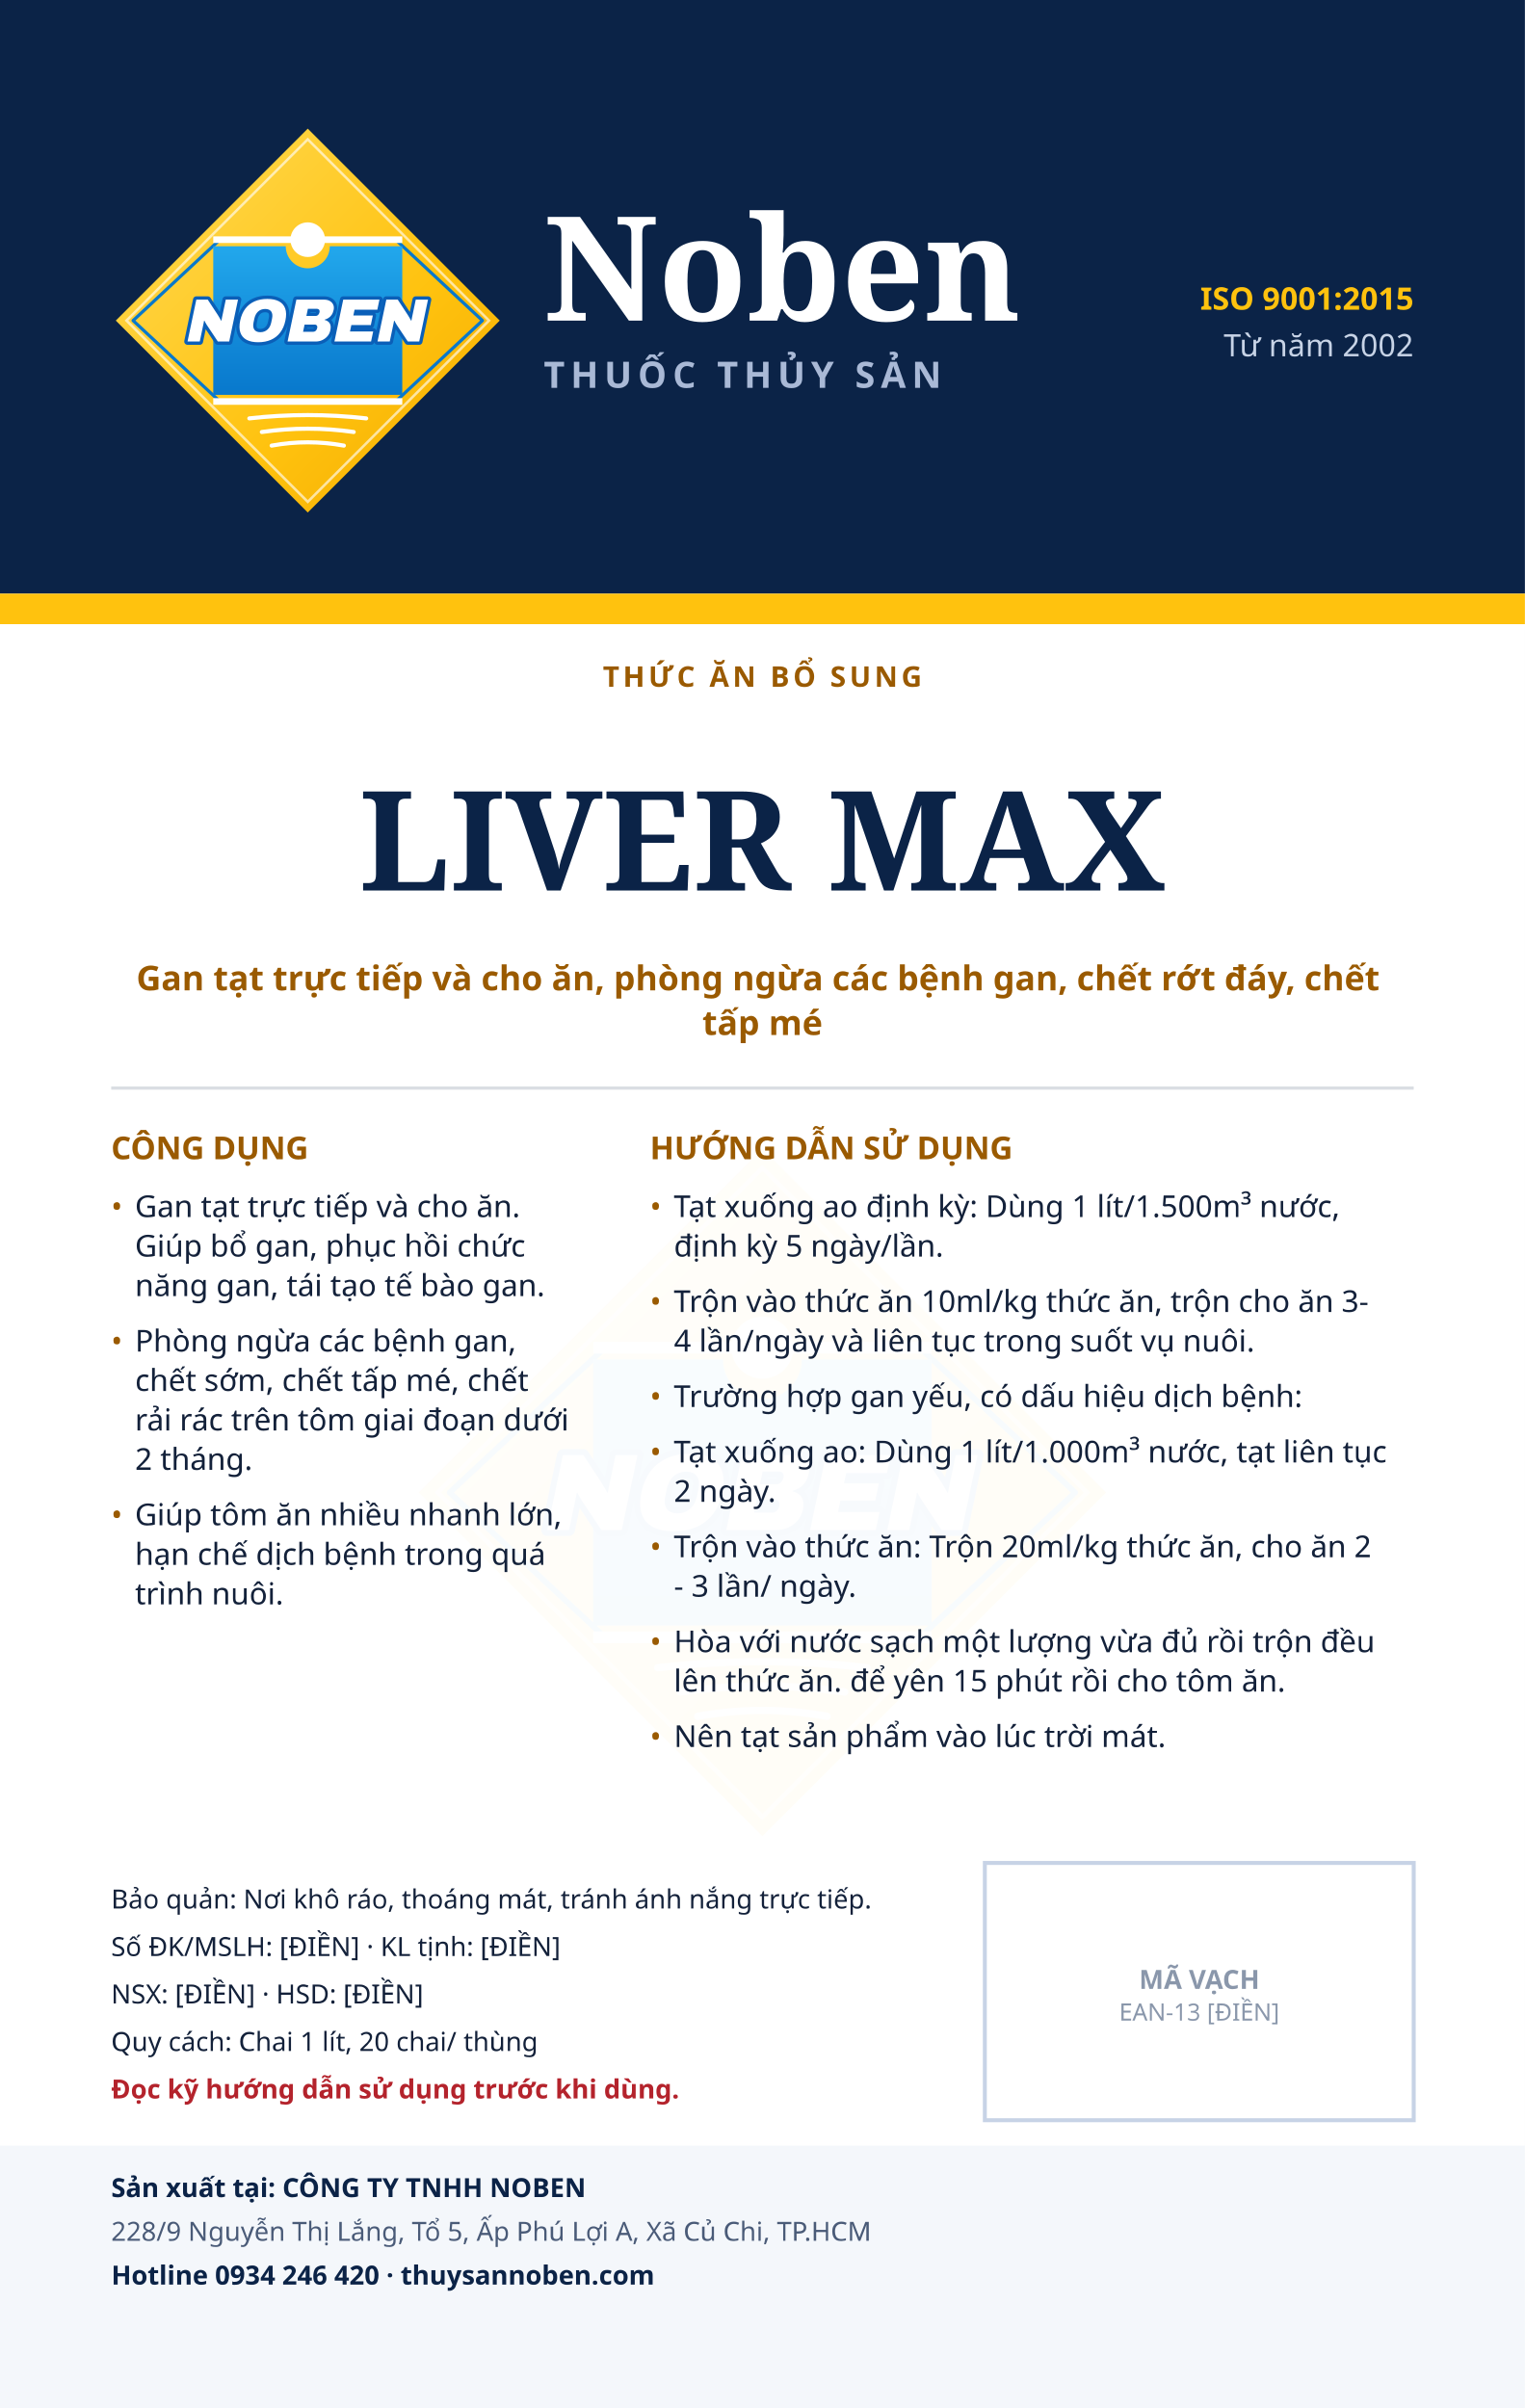
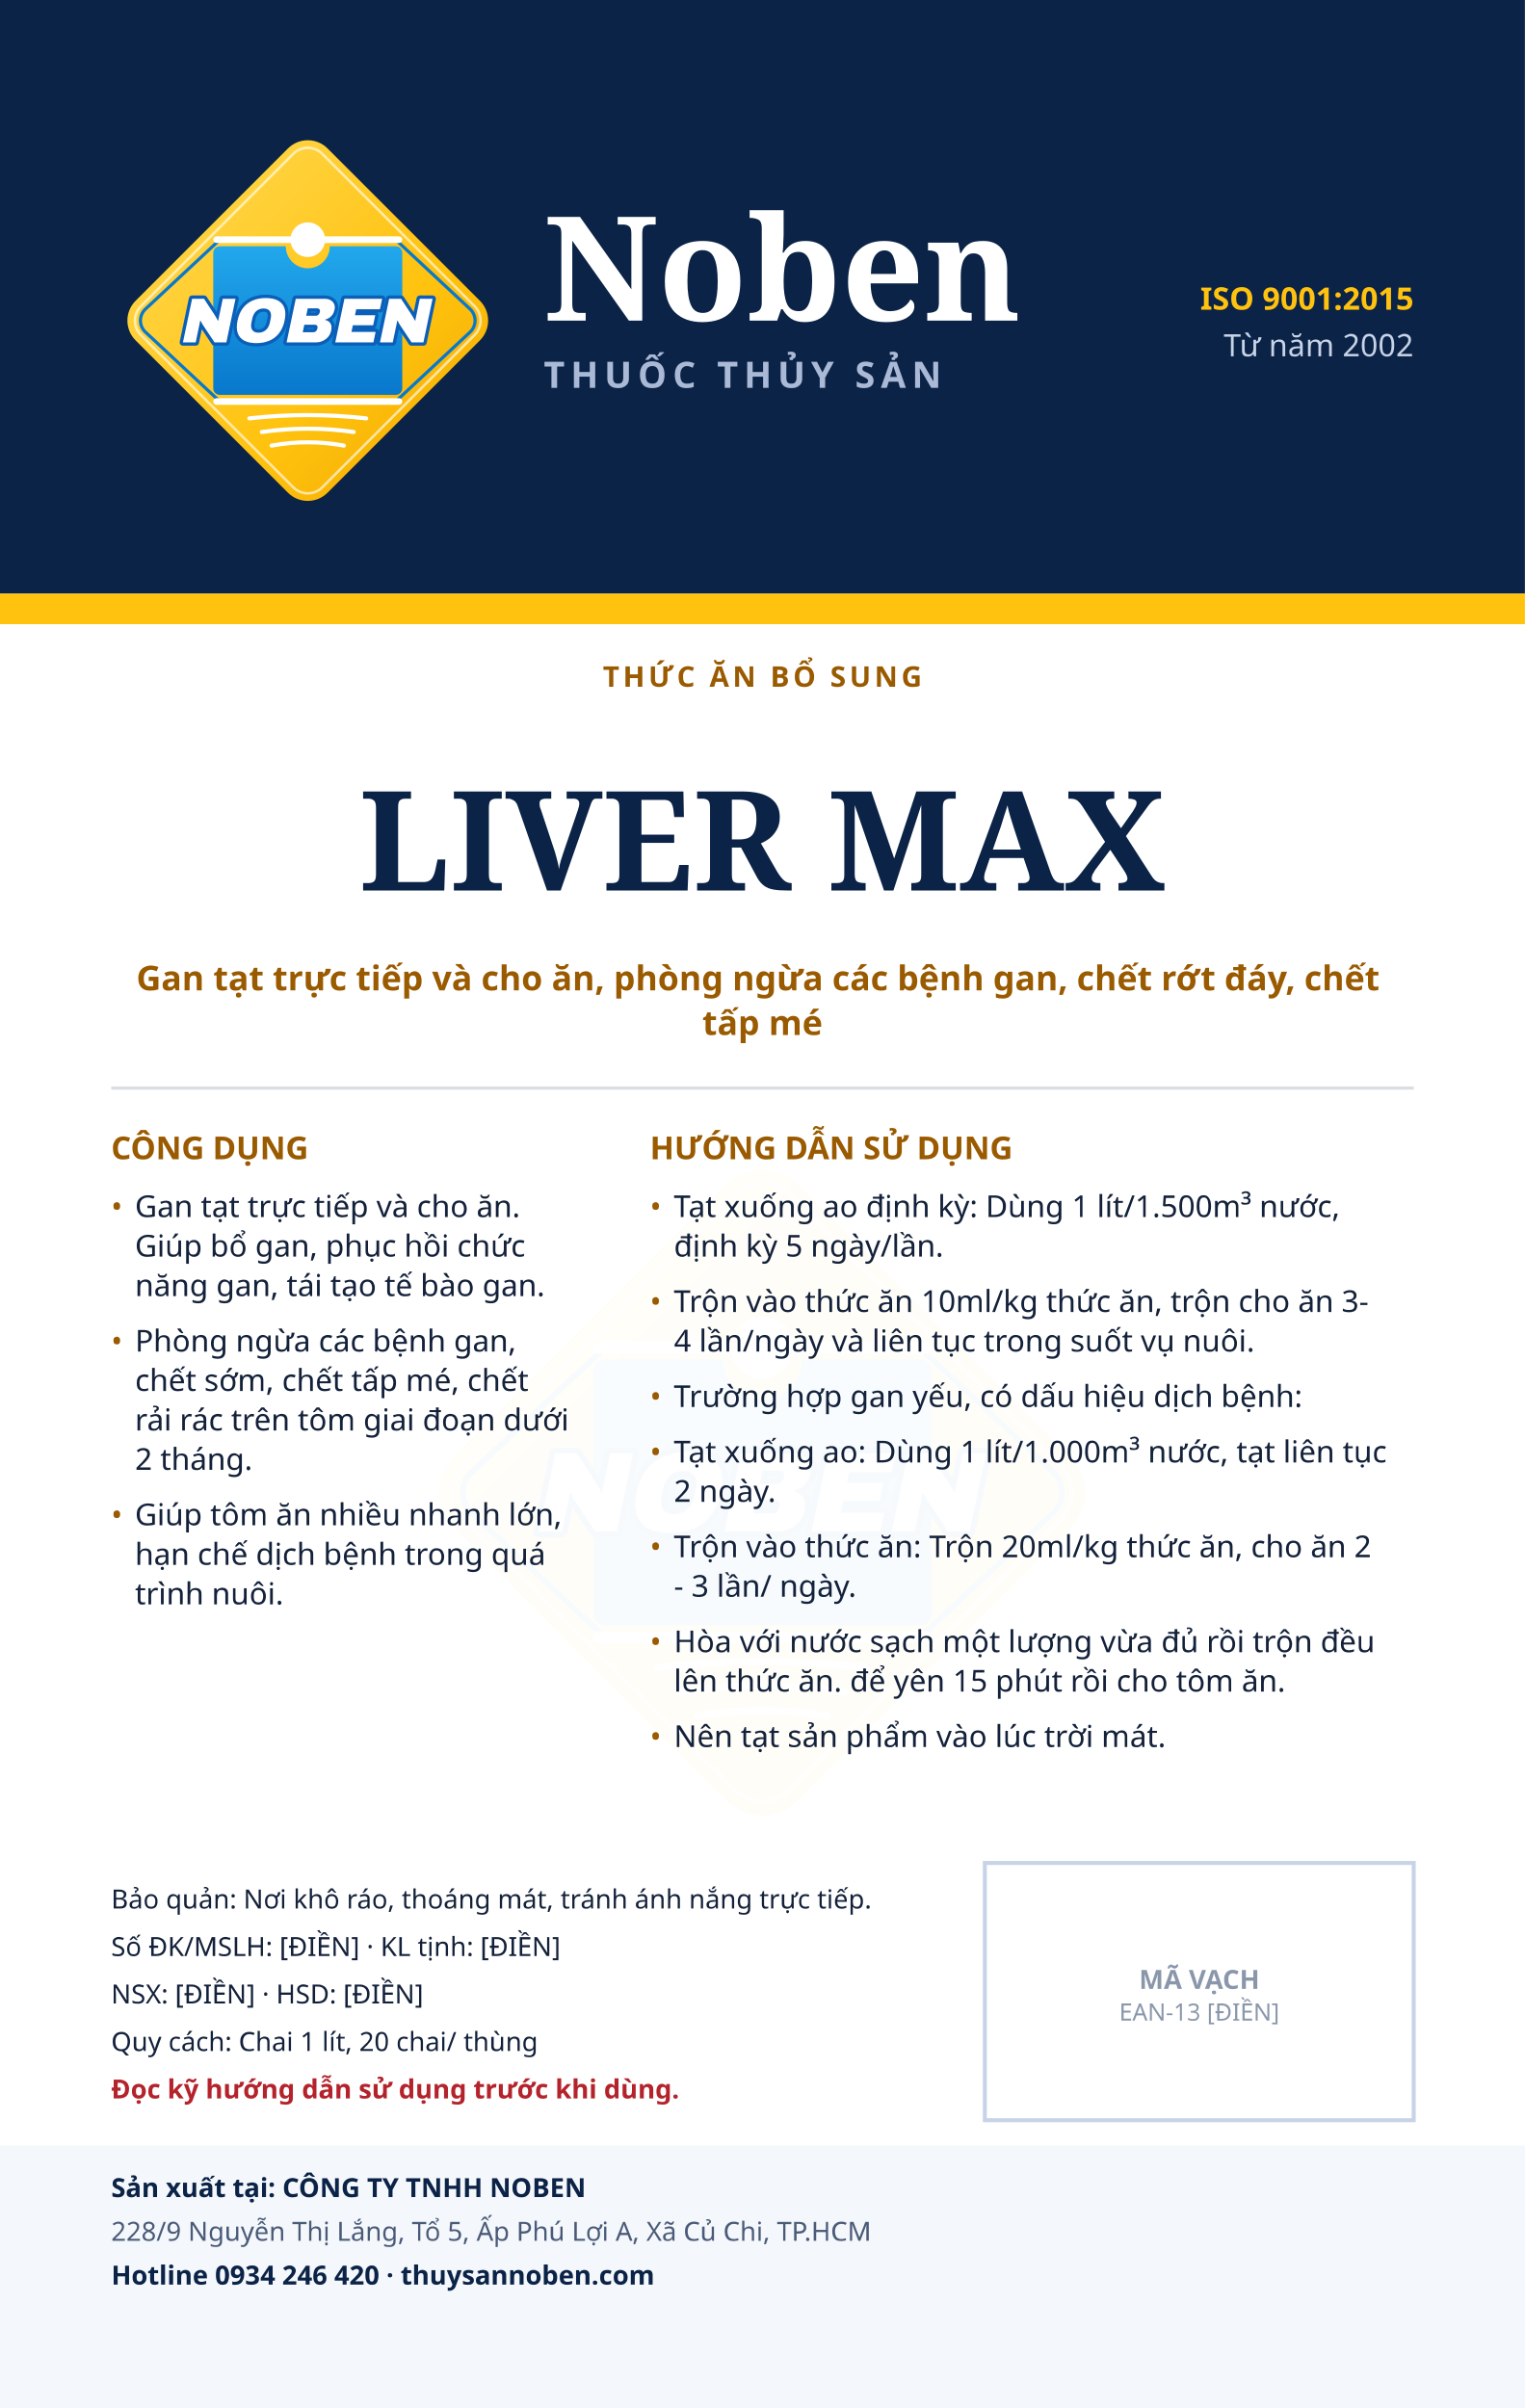
<svg xmlns="http://www.w3.org/2000/svg" xmlns:xlink="http://www.w3.org/1999/xlink" width="96mm" height="151.62mm" viewBox="-3 -3 96 151.62" data-trim="90 145.62" data-tran-le="3" data-an-toan="4">
  <defs>
    <clipPath id="nb-trang-giua">
      <rect x="0" y="36.29" width="90" height="95.81" />
    </clipPath>
  </defs>
  <g id="nen">
    <rect x="-3" y="-3" width="96" height="151.62" fill="#ffffff" />
    <rect x="-3" y="132.1" width="96" height="16.52" fill="#f4f7fb" />
    <g opacity="0.035" clip-path="url(#nb-trang-giua)">
      <use href="#nb-mark-art" xlink:href="#nb-mark-art" transform="translate(22.84 68.82) scale(0.08655)" />
    </g>
  </g>
  <g id="dai-thuong-hieu" data-khung="31.23 0 54.77 34.38">
    <rect x="-3" y="-3" width="96" height="37.38" fill="#0b2347" />
    <rect x="-3" y="34.38" width="96" height="1.92" fill="#ffc20e" />
    <text font-family="'Playfair Display ExtraBold', 'Playfair Display', serif" font-weight="800" font-size="9.14" fill="#ffffff" x="31.23" y="17.19">Noben</text>
    <text font-family="'Be Vietnam Pro SemiBold', 'Be Vietnam Pro', sans-serif" font-weight="600" font-size="2.29" fill="#a9b9d6" letter-spacing="0.37" x="31.23" y="21.42">THUỐC THỦY SẢN</text>
    <text font-family="'Be Vietnam Pro SemiBold', 'Be Vietnam Pro', sans-serif" font-weight="600" font-size="1.96" fill="#ffc20e" text-anchor="end" x="86" y="16.5">ISO 9001:2015</text>
    <text font-family="'Be Vietnam Pro', sans-serif" font-weight="400" font-size="1.96" fill="#c7d3e6" text-anchor="end" x="86" y="19.44">Từ năm 2002</text>
  </g>
  <g id="logo">
    <g transform="translate(4 4.81) scale(0.04834)">
      <g id="nb-mark-art">
        <defs>
          <linearGradient id="nb-g" x1="0" y1="0" x2="1" y2="1">
            <stop offset="0" stop-color="#ffdb57" />
            <stop offset=".618" stop-color="#ffc20e" />
            <stop offset="1" stop-color="#f2a900" />
          </linearGradient>
          <linearGradient id="nb-b" x1="0" y1="0" x2="0" y2="1">
            <stop offset="0" stop-color="#22a8ec" />
            <stop offset=".618" stop-color="#1289d8" />
            <stop offset="1" stop-color="#0878cc" />
          </linearGradient>
        </defs>
-         <path d="M256 6 L506 256 L256 506 L6 256 Z" fill="url(#nb-g)" />
-         <path d="M256 19.93 L492.07 256 L256 492.07 L19.93 256 Z" fill="none" stroke="#fff" stroke-opacity=".618" stroke-width="3.29" />
-         <path d="M370.48 150.62 L483.46 256 L370.48 361.38 M141.52 150.62 L28.54 256 L141.52 361.38" fill="none" stroke="#0878cc" stroke-width="4.18" stroke-linejoin="round" stroke-linecap="round" />
-         <path d="M132.91 150.62 H379.09 M132.91 361.38 H379.09" stroke="#fff" stroke-width="8.61" />
-         <path d="M132.91 159.23 H227.33 A28.67 28.67 0 0 0 284.67 159.23 H379.09 V352.77 H132.91 Z" fill="url(#nb-b)" />
+         <path d="M281.79 31.79 L480.21 230.21 A36.47 36.47 0 0 1 480.21 281.79 L281.79 480.21 A36.47 36.47 0 0 1 230.21 480.21 L31.79 281.79 A36.47 36.47 0 0 1 31.79 230.21 L230.21 31.79 A36.47 36.47 0 0 1 281.79 31.79 Z" fill="url(#nb-g)" />
+         <path d="M274.83 38.76 L473.24 237.17 A26.62 26.62 0 0 1 473.24 274.83 L274.83 473.24 A26.62 26.62 0 0 1 237.17 473.24 L38.76 274.83 A26.62 26.62 0 0 1 38.76 237.17 L237.17 38.76 A26.62 26.62 0 0 1 274.83 38.76 Z" fill="none" stroke="#fff" stroke-opacity=".618" stroke-width="3.29" />
+         <path d="M370.48 150.62 L467.36 240.98 A20.53 20.53 0 0 1 467.36 271.02 L370.48 361.38 M141.52 150.62 L44.64 240.98 A20.53 20.53 0 0 0 44.64 271.02 L141.52 361.38" fill="none" stroke="#0878cc" stroke-width="4.18" stroke-linejoin="round" stroke-linecap="round" />
+         <rect x="132.91" y="146.31" width="246.19" height="8.61" rx="4.31" fill="#fff" />
+         <rect x="132.91" y="357.08" width="246.19" height="8.61" rx="4.31" fill="#fff" />
+         <path d="M141.52 159.23 H227.33 A28.67 28.67 0 0 0 284.67 159.23 H370.48 A8.61 8.61 0 0 1 379.09 167.84 V344.16 A8.61 8.61 0 0 1 370.48 352.77 H141.52 A8.61 8.61 0 0 1 132.91 344.16 V167.84 A8.61 8.61 0 0 1 141.52 159.23 Z" fill="url(#nb-b)" />
        <circle cx="256" cy="150.62" r="22.54" fill="#fff" />
-         <g transform="translate(93.56 283.26) scale(0.8613)">
-           <path d="M6.808 0.0 20.1 -63.296H37.396L52.312 -40.572Q52.947 -39.652 53.96 -37.904Q54.973 -36.156 56.022 -34.362Q57.071 -32.568 57.575 -31.464L58.074 -31.648Q58.523 -34.224 59.054 -36.754Q59.586 -39.284 59.856 -40.572L64.628 -63.296H83.12L69.828 0.0H52.624L35.765 -25.3Q34.587 -27.14 33.802 -28.658Q33.017 -30.176 32.295 -31.556L31.796 -31.372Q31.521 -29.624 31.154 -27.876Q30.787 -26.128 30.613 -25.3L25.3 0.0Z M113.676 1.104Q102.912 1.104 96.049 -2.576Q89.186 -6.256 86.674 -13.57Q84.162 -20.884 86.422 -31.648Q88.702 -42.504 94.276 -49.772Q99.85 -57.04 108.259 -60.72Q116.668 -64.4 127.432 -64.4Q138.288 -64.4 145.151 -60.72Q152.014 -57.04 154.536 -49.772Q157.058 -42.504 154.778 -31.648Q152.518 -20.884 146.934 -13.57Q141.35 -6.256 132.941 -2.576Q124.532 1.104 113.676 1.104ZM116.864 -14.076Q120.176 -14.076 122.928 -15.134Q125.68 -16.192 127.788 -18.124Q129.896 -20.056 131.294 -22.77Q132.692 -25.484 133.368 -28.704L134.604 -34.592Q135.281 -37.812 135.022 -40.526Q134.764 -43.24 133.468 -45.172Q132.172 -47.104 129.864 -48.162Q127.556 -49.22 124.244 -49.22Q120.932 -49.22 118.18 -48.162Q115.428 -47.104 113.366 -45.172Q111.304 -43.24 109.906 -40.526Q108.509 -37.812 107.832 -34.592L106.596 -28.704Q105.92 -25.484 106.178 -22.77Q106.436 -20.056 107.686 -18.124Q108.936 -16.192 111.244 -15.134Q113.552 -14.076 116.864 -14.076Z M158.08 0.0 171.372 -63.296H213.508Q218.292 -63.296 221.833 -61.318Q225.373 -59.34 227.031 -55.844Q228.689 -52.348 227.723 -47.748Q226.757 -43.148 224.667 -40.204Q222.577 -37.26 219.827 -35.558Q217.078 -33.856 214.052 -33.028L213.975 -32.66Q217.132 -31.924 219.469 -30.13Q221.807 -28.336 222.786 -25.116Q223.766 -21.896 222.704 -16.836Q221.641 -11.776 218.365 -8.004Q215.089 -4.232 210.504 -2.116Q205.92 0.0 200.768 0.0ZM181.503 -14.72H196.959Q199.075 -14.72 200.672 -16.192Q202.269 -17.664 202.888 -20.608Q203.177 -21.988 202.821 -23.138Q202.464 -24.288 201.542 -24.932Q200.619 -25.576 199.239 -25.576H183.783ZM186.526 -38.64H200.51Q201.982 -38.64 203.139 -39.33Q204.296 -40.02 205.165 -41.308Q206.033 -42.596 206.439 -44.528Q206.864 -46.552 205.783 -47.978Q204.703 -49.404 202.771 -49.404H188.787Z M228.932 0.0 242.224 -63.296H296.964L293.776 -48.116H259.368L257.533 -39.376H286.973L283.92 -24.84H254.48L252.452 -15.18H287.504L284.316 0.0Z M294.08 0.0 307.372 -63.296H324.668L339.584 -40.572Q340.219 -39.652 341.232 -37.904Q342.245 -36.156 343.294 -34.362Q344.343 -32.568 344.847 -31.464L345.346 -31.648Q345.795 -34.224 346.326 -36.754Q346.858 -39.284 347.128 -40.572L351.9 -63.296H370.392L357.1 0.0H339.896L323.037 -25.3Q321.859 -27.14 321.074 -28.658Q320.289 -30.176 319.567 -31.556L319.068 -31.372Q318.793 -29.624 318.426 -27.876Q318.059 -26.128 317.885 -25.3L312.572 0.0Z" fill="none" stroke="#0a5fb8" stroke-width="10" stroke-linejoin="round" />
-           <path d="M6.808 0.0 20.1 -63.296H37.396L52.312 -40.572Q52.947 -39.652 53.96 -37.904Q54.973 -36.156 56.022 -34.362Q57.071 -32.568 57.575 -31.464L58.074 -31.648Q58.523 -34.224 59.054 -36.754Q59.586 -39.284 59.856 -40.572L64.628 -63.296H83.12L69.828 0.0H52.624L35.765 -25.3Q34.587 -27.14 33.802 -28.658Q33.017 -30.176 32.295 -31.556L31.796 -31.372Q31.521 -29.624 31.154 -27.876Q30.787 -26.128 30.613 -25.3L25.3 0.0Z M113.676 1.104Q102.912 1.104 96.049 -2.576Q89.186 -6.256 86.674 -13.57Q84.162 -20.884 86.422 -31.648Q88.702 -42.504 94.276 -49.772Q99.85 -57.04 108.259 -60.72Q116.668 -64.4 127.432 -64.4Q138.288 -64.4 145.151 -60.72Q152.014 -57.04 154.536 -49.772Q157.058 -42.504 154.778 -31.648Q152.518 -20.884 146.934 -13.57Q141.35 -6.256 132.941 -2.576Q124.532 1.104 113.676 1.104ZM116.864 -14.076Q120.176 -14.076 122.928 -15.134Q125.68 -16.192 127.788 -18.124Q129.896 -20.056 131.294 -22.77Q132.692 -25.484 133.368 -28.704L134.604 -34.592Q135.281 -37.812 135.022 -40.526Q134.764 -43.24 133.468 -45.172Q132.172 -47.104 129.864 -48.162Q127.556 -49.22 124.244 -49.22Q120.932 -49.22 118.18 -48.162Q115.428 -47.104 113.366 -45.172Q111.304 -43.24 109.906 -40.526Q108.509 -37.812 107.832 -34.592L106.596 -28.704Q105.92 -25.484 106.178 -22.77Q106.436 -20.056 107.686 -18.124Q108.936 -16.192 111.244 -15.134Q113.552 -14.076 116.864 -14.076Z M158.08 0.0 171.372 -63.296H213.508Q218.292 -63.296 221.833 -61.318Q225.373 -59.34 227.031 -55.844Q228.689 -52.348 227.723 -47.748Q226.757 -43.148 224.667 -40.204Q222.577 -37.26 219.827 -35.558Q217.078 -33.856 214.052 -33.028L213.975 -32.66Q217.132 -31.924 219.469 -30.13Q221.807 -28.336 222.786 -25.116Q223.766 -21.896 222.704 -16.836Q221.641 -11.776 218.365 -8.004Q215.089 -4.232 210.504 -2.116Q205.92 0.0 200.768 0.0ZM181.503 -14.72H196.959Q199.075 -14.72 200.672 -16.192Q202.269 -17.664 202.888 -20.608Q203.177 -21.988 202.821 -23.138Q202.464 -24.288 201.542 -24.932Q200.619 -25.576 199.239 -25.576H183.783ZM186.526 -38.64H200.51Q201.982 -38.64 203.139 -39.33Q204.296 -40.02 205.165 -41.308Q206.033 -42.596 206.439 -44.528Q206.864 -46.552 205.783 -47.978Q204.703 -49.404 202.771 -49.404H188.787Z M228.932 0.0 242.224 -63.296H296.964L293.776 -48.116H259.368L257.533 -39.376H286.973L283.92 -24.84H254.48L252.452 -15.18H287.504L284.316 0.0Z M294.08 0.0 307.372 -63.296H324.668L339.584 -40.572Q340.219 -39.652 341.232 -37.904Q342.245 -36.156 343.294 -34.362Q344.343 -32.568 344.847 -31.464L345.346 -31.648Q345.795 -34.224 346.326 -36.754Q346.858 -39.284 347.128 -40.572L351.9 -63.296H370.392L357.1 0.0H339.896L323.037 -25.3Q321.859 -27.14 321.074 -28.658Q320.289 -30.176 319.567 -31.556L319.068 -31.372Q318.793 -29.624 318.426 -27.876Q318.059 -26.128 317.885 -25.3L312.572 0.0Z" fill="#fff" />
+         <g transform="translate(93.46 284.39) scale(0.89704)">
+           <g fill="none" stroke="#0a5fb8" stroke-width="9.6" stroke-linejoin="round">
+             <path transform="translate(-6.81 0)" d="M6.808 0.0 20.1 -63.296H37.396L52.312 -40.572Q52.947 -39.652 53.96 -37.904Q54.973 -36.156 56.022 -34.362Q57.071 -32.568 57.575 -31.464L58.074 -31.648Q58.523 -34.224 59.054 -36.754Q59.586 -39.284 59.856 -40.572L64.628 -63.296H83.12L69.828 0.0H52.624L35.765 -25.3Q34.587 -27.14 33.802 -28.658Q33.017 -30.176 32.295 -31.556L31.796 -31.372Q31.521 -29.624 31.154 -27.876Q30.787 -26.128 30.613 -25.3L25.3 0.0Z " />
+             <path transform="translate(-7.2 0)" d="M113.676 1.104Q102.912 1.104 96.049 -2.576Q89.186 -6.256 86.674 -13.57Q84.162 -20.884 86.422 -31.648Q88.702 -42.504 94.276 -49.772Q99.85 -57.04 108.259 -60.72Q116.668 -64.4 127.432 -64.4Q138.288 -64.4 145.151 -60.72Q152.014 -57.04 154.536 -49.772Q157.058 -42.504 154.778 -31.648Q152.518 -20.884 146.934 -13.57Q141.35 -6.256 132.941 -2.576Q124.532 1.104 113.676 1.104ZM116.864 -14.076Q120.176 -14.076 122.928 -15.134Q125.68 -16.192 127.788 -18.124Q129.896 -20.056 131.294 -22.77Q132.692 -25.484 133.368 -28.704L134.604 -34.592Q135.281 -37.812 135.022 -40.526Q134.764 -43.24 133.468 -45.172Q132.172 -47.104 129.864 -48.162Q127.556 -49.22 124.244 -49.22Q120.932 -49.22 118.18 -48.162Q115.428 -47.104 113.366 -45.172Q111.304 -43.24 109.906 -40.526Q108.509 -37.812 107.832 -34.592L106.596 -28.704Q105.92 -25.484 106.178 -22.77Q106.436 -20.056 107.686 -18.124Q108.936 -16.192 111.244 -15.134Q113.552 -14.076 116.864 -14.076Z " />
+             <path transform="translate(-7.59 0)" d="M158.08 0.0 171.372 -63.296H213.508Q218.292 -63.296 221.833 -61.318Q225.373 -59.34 227.031 -55.844Q228.689 -52.348 227.723 -47.748Q226.757 -43.148 224.667 -40.204Q222.577 -37.26 219.827 -35.558Q217.078 -33.856 214.052 -33.028L213.975 -32.66Q217.132 -31.924 219.469 -30.13Q221.807 -28.336 222.786 -25.116Q223.766 -21.896 222.704 -16.836Q221.641 -11.776 218.365 -8.004Q215.089 -4.232 210.504 -2.116Q205.92 0.0 200.768 0.0ZM181.503 -14.72H196.959Q199.075 -14.72 200.672 -16.192Q202.269 -17.664 202.888 -20.608Q203.177 -21.988 202.821 -23.138Q202.464 -24.288 201.542 -24.932Q200.619 -25.576 199.239 -25.576H183.783ZM186.526 -38.64H200.51Q201.982 -38.64 203.139 -39.33Q204.296 -40.02 205.165 -41.308Q206.033 -42.596 206.439 -44.528Q206.864 -46.552 205.783 -47.978Q204.703 -49.404 202.771 -49.404H188.787Z " />
+             <path transform="translate(-7.8 0)" d="M228.932 0.0 242.224 -63.296H296.964L293.776 -48.116H259.368L257.533 -39.376H286.973L283.92 -24.84H254.48L252.452 -15.18H287.504L284.316 0.0Z " />
+             <path transform="translate(-8 0)" d="M294.08 0.0 307.372 -63.296H324.668L339.584 -40.572Q340.219 -39.652 341.232 -37.904Q342.245 -36.156 343.294 -34.362Q344.343 -32.568 344.847 -31.464L345.346 -31.648Q345.795 -34.224 346.326 -36.754Q346.858 -39.284 347.128 -40.572L351.9 -63.296H370.392L357.1 0.0H339.896L323.037 -25.3Q321.859 -27.14 321.074 -28.658Q320.289 -30.176 319.567 -31.556L319.068 -31.372Q318.793 -29.624 318.426 -27.876Q318.059 -26.128 317.885 -25.3L312.572 0.0Z" />
+           </g>
+           <g fill="#fff">
+             <path transform="translate(-6.81 0)" d="M6.808 0.0 20.1 -63.296H37.396L52.312 -40.572Q52.947 -39.652 53.96 -37.904Q54.973 -36.156 56.022 -34.362Q57.071 -32.568 57.575 -31.464L58.074 -31.648Q58.523 -34.224 59.054 -36.754Q59.586 -39.284 59.856 -40.572L64.628 -63.296H83.12L69.828 0.0H52.624L35.765 -25.3Q34.587 -27.14 33.802 -28.658Q33.017 -30.176 32.295 -31.556L31.796 -31.372Q31.521 -29.624 31.154 -27.876Q30.787 -26.128 30.613 -25.3L25.3 0.0Z " />
+             <path transform="translate(-7.2 0)" d="M113.676 1.104Q102.912 1.104 96.049 -2.576Q89.186 -6.256 86.674 -13.57Q84.162 -20.884 86.422 -31.648Q88.702 -42.504 94.276 -49.772Q99.85 -57.04 108.259 -60.72Q116.668 -64.4 127.432 -64.4Q138.288 -64.4 145.151 -60.72Q152.014 -57.04 154.536 -49.772Q157.058 -42.504 154.778 -31.648Q152.518 -20.884 146.934 -13.57Q141.35 -6.256 132.941 -2.576Q124.532 1.104 113.676 1.104ZM116.864 -14.076Q120.176 -14.076 122.928 -15.134Q125.68 -16.192 127.788 -18.124Q129.896 -20.056 131.294 -22.77Q132.692 -25.484 133.368 -28.704L134.604 -34.592Q135.281 -37.812 135.022 -40.526Q134.764 -43.24 133.468 -45.172Q132.172 -47.104 129.864 -48.162Q127.556 -49.22 124.244 -49.22Q120.932 -49.22 118.18 -48.162Q115.428 -47.104 113.366 -45.172Q111.304 -43.24 109.906 -40.526Q108.509 -37.812 107.832 -34.592L106.596 -28.704Q105.92 -25.484 106.178 -22.77Q106.436 -20.056 107.686 -18.124Q108.936 -16.192 111.244 -15.134Q113.552 -14.076 116.864 -14.076Z " />
+             <path transform="translate(-7.59 0)" d="M158.08 0.0 171.372 -63.296H213.508Q218.292 -63.296 221.833 -61.318Q225.373 -59.34 227.031 -55.844Q228.689 -52.348 227.723 -47.748Q226.757 -43.148 224.667 -40.204Q222.577 -37.26 219.827 -35.558Q217.078 -33.856 214.052 -33.028L213.975 -32.66Q217.132 -31.924 219.469 -30.13Q221.807 -28.336 222.786 -25.116Q223.766 -21.896 222.704 -16.836Q221.641 -11.776 218.365 -8.004Q215.089 -4.232 210.504 -2.116Q205.92 0.0 200.768 0.0ZM181.503 -14.72H196.959Q199.075 -14.72 200.672 -16.192Q202.269 -17.664 202.888 -20.608Q203.177 -21.988 202.821 -23.138Q202.464 -24.288 201.542 -24.932Q200.619 -25.576 199.239 -25.576H183.783ZM186.526 -38.64H200.51Q201.982 -38.64 203.139 -39.33Q204.296 -40.02 205.165 -41.308Q206.033 -42.596 206.439 -44.528Q206.864 -46.552 205.783 -47.978Q204.703 -49.404 202.771 -49.404H188.787Z " />
+             <path transform="translate(-7.8 0)" d="M228.932 0.0 242.224 -63.296H296.964L293.776 -48.116H259.368L257.533 -39.376H286.973L283.92 -24.84H254.48L252.452 -15.18H287.504L284.316 0.0Z " />
+             <path transform="translate(-8 0)" d="M294.08 0.0 307.372 -63.296H324.668L339.584 -40.572Q340.219 -39.652 341.232 -37.904Q342.245 -36.156 343.294 -34.362Q344.343 -32.568 344.847 -31.464L345.346 -31.648Q345.795 -34.224 346.326 -36.754Q346.858 -39.284 347.128 -40.572L351.9 -63.296H370.392L357.1 0.0H339.896L323.037 -25.3Q321.859 -27.14 321.074 -28.658Q320.289 -30.176 319.567 -31.556L319.068 -31.372Q318.793 -29.624 318.426 -27.876Q318.059 -26.128 317.885 -25.3L312.572 0.0Z" />
+           </g>
        </g>
        <path d="M179.92 383.41 Q256 374.8 332.08 383.41 M196.19 401.13 Q256 392.52 315.81 401.13 M208.98 418.85 Q256 410.24 303.02 418.85" fill="none" stroke="#fff" stroke-width="5.32" stroke-linecap="round" />
      </g>
    </g>
  </g>
  <g id="ten-san-pham" data-khung="4 36.29 82 31.36">
    <text font-family="'Be Vietnam Pro SemiBold', 'Be Vietnam Pro', sans-serif" font-weight="600" font-size="1.8" fill="#9a5a00" text-anchor="middle" letter-spacing="0.22">
      <tspan x="45" y="40.24">THỨC ĂN BỔ SUNG</tspan>
    </text>
    <text font-family="'Playfair Display ExtraBold', 'Playfair Display', serif" font-weight="800" font-size="8.74" fill="#0b2347" text-anchor="middle">
      <tspan x="45" y="53.07">LIVER MAX</tspan>
    </text>
    <text font-family="'Be Vietnam Pro SemiBold', 'Be Vietnam Pro', sans-serif" font-weight="600" font-size="2.16" fill="#9a5a00" text-anchor="middle">
      <tspan x="45" y="59.36">Gan tạt trực tiếp và cho ăn, phòng ngừa các bệnh gan, chết rớt đáy, chết</tspan>
      <tspan x="45" y="62.17">tấp mé</tspan>
    </text>
  </g>
  <g id="cong-dung" data-khung="4 67.65 29.71 30.88">
    <line x1="4" y1="65.51" x2="86" y2="65.51" stroke="#0b2347" stroke-opacity="0.15" stroke-width="0.2" />
    <text font-family="'Be Vietnam Pro SemiBold', 'Be Vietnam Pro', sans-serif" font-weight="600" font-size="1.99" fill="#9a5a00">
      <tspan x="4" y="69.99">CÔNG DỤNG</tspan>
    </text>
    <text font-family="'Be Vietnam Pro', sans-serif" font-weight="400" font-size="1.91" fill="#9a5a00" x="4" y="73.63">•</text>
    <text font-family="'Be Vietnam Pro', sans-serif" font-weight="400" font-size="1.91" fill="#13213a">
      <tspan x="5.5" y="73.63">Gan tạt trực tiếp và cho ăn.</tspan>
      <tspan x="5.5" y="76.12">Giúp bổ gan, phục hồi chức</tspan>
      <tspan x="5.5" y="78.61">năng gan, tái tạo tế bào gan.</tspan>
    </text>
    <text font-family="'Be Vietnam Pro', sans-serif" font-weight="400" font-size="1.91" fill="#9a5a00" x="4" y="82.1">•</text>
    <text font-family="'Be Vietnam Pro', sans-serif" font-weight="400" font-size="1.91" fill="#13213a">
      <tspan x="5.5" y="82.1">Phòng ngừa các bệnh gan,</tspan>
      <tspan x="5.5" y="84.58">chết sớm, chết tấp mé, chết</tspan>
      <tspan x="5.5" y="87.07">rải rác trên tôm giai đoạn dưới</tspan>
      <tspan x="5.5" y="89.55">2 tháng.</tspan>
    </text>
    <text font-family="'Be Vietnam Pro', sans-serif" font-weight="400" font-size="1.91" fill="#9a5a00" x="4" y="93.04">•</text>
    <text font-family="'Be Vietnam Pro', sans-serif" font-weight="400" font-size="1.91" fill="#13213a">
      <tspan x="5.5" y="93.04">Giúp tôm ăn nhiều nhanh lớn,</tspan>
      <tspan x="5.5" y="95.53">hạn chế dịch bệnh trong quá</tspan>
      <tspan x="5.5" y="98.02">trình nuôi.</tspan>
    </text>
  </g>
  <g id="huong-dan" data-khung="37.92 67.65 48.08 39.87">
    <text font-family="'Be Vietnam Pro SemiBold', 'Be Vietnam Pro', sans-serif" font-weight="600" font-size="1.99" fill="#9a5a00">
      <tspan x="37.92" y="69.99">HƯỚNG DẪN SỬ DỤNG</tspan>
    </text>
    <text font-family="'Be Vietnam Pro', sans-serif" font-weight="400" font-size="1.91" fill="#9a5a00" x="37.92" y="73.63">•</text>
    <text font-family="'Be Vietnam Pro', sans-serif" font-weight="400" font-size="1.91" fill="#13213a">
      <tspan x="39.42" y="73.63">Tạt xuống ao định kỳ: Dùng 1 lít/1.500m³ nước,</tspan>
      <tspan x="39.42" y="76.12">định kỳ 5 ngày/lần.</tspan>
    </text>
    <text font-family="'Be Vietnam Pro', sans-serif" font-weight="400" font-size="1.91" fill="#9a5a00" x="37.92" y="79.61">•</text>
    <text font-family="'Be Vietnam Pro', sans-serif" font-weight="400" font-size="1.91" fill="#13213a">
      <tspan x="39.42" y="79.61">Trộn vào thức ăn 10ml/kg thức ăn, trộn cho ăn 3-</tspan>
      <tspan x="39.42" y="82.1">4 lần/ngày và liên tục trong suốt vụ nuôi.</tspan>
    </text>
    <text font-family="'Be Vietnam Pro', sans-serif" font-weight="400" font-size="1.91" fill="#9a5a00" x="37.92" y="85.59">•</text>
    <text font-family="'Be Vietnam Pro', sans-serif" font-weight="400" font-size="1.91" fill="#13213a">
      <tspan x="39.42" y="85.59">Trường hợp gan yếu, có dấu hiệu dịch bệnh:</tspan>
    </text>
    <text font-family="'Be Vietnam Pro', sans-serif" font-weight="400" font-size="1.91" fill="#9a5a00" x="37.92" y="89.08">•</text>
    <text font-family="'Be Vietnam Pro', sans-serif" font-weight="400" font-size="1.91" fill="#13213a">
      <tspan x="39.42" y="89.08">Tạt xuống ao: Dùng 1 lít/1.000m³ nước, tạt liên tục</tspan>
      <tspan x="39.42" y="91.56">2 ngày.</tspan>
    </text>
    <text font-family="'Be Vietnam Pro', sans-serif" font-weight="400" font-size="1.91" fill="#9a5a00" x="37.92" y="95.05">•</text>
    <text font-family="'Be Vietnam Pro', sans-serif" font-weight="400" font-size="1.91" fill="#13213a">
      <tspan x="39.42" y="95.05">Trộn vào thức ăn: Trộn 20ml/kg thức ăn, cho ăn 2</tspan>
      <tspan x="39.42" y="97.54">- 3 lần/ ngày.</tspan>
    </text>
    <text font-family="'Be Vietnam Pro', sans-serif" font-weight="400" font-size="1.91" fill="#9a5a00" x="37.92" y="101.03">•</text>
    <text font-family="'Be Vietnam Pro', sans-serif" font-weight="400" font-size="1.91" fill="#13213a">
      <tspan x="39.42" y="101.03">Hòa với nước sạch một lượng vừa đủ rồi trộn đều</tspan>
      <tspan x="39.42" y="103.51">lên thức ăn. để yên 15 phút rồi cho tôm ăn.</tspan>
    </text>
    <text font-family="'Be Vietnam Pro', sans-serif" font-weight="400" font-size="1.91" fill="#9a5a00" x="37.92" y="107">•</text>
    <text font-family="'Be Vietnam Pro', sans-serif" font-weight="400" font-size="1.91" fill="#13213a">
      <tspan x="39.42" y="107">Nên tạt sản phẩm vào lúc trời mát.</tspan>
    </text>
  </g>
  <g id="thanh-phan">
</g>
  <g id="phap-ly" data-khung="4 114.3 82 27.32">
    <text font-family="'Be Vietnam Pro', sans-serif" font-weight="400" font-size="1.66" fill="#13213a">
      <tspan x="4" y="117.17">Bảo quản: Nơi khô ráo, thoáng mát, tránh ánh nắng trực tiếp.</tspan>
    </text>
    <text font-family="'Be Vietnam Pro', sans-serif" font-weight="400" font-size="1.66" fill="#13213a">
      <tspan x="4" y="120.16">Số ĐK/MSLH: [ĐIỀN] · KL tịnh: [ĐIỀN]</tspan>
    </text>
    <text font-family="'Be Vietnam Pro', sans-serif" font-weight="400" font-size="1.66" fill="#13213a">
      <tspan x="4" y="123.15">NSX: [ĐIỀN] · HSD: [ĐIỀN]</tspan>
    </text>
    <text font-family="'Be Vietnam Pro', sans-serif" font-weight="400" font-size="1.66" fill="#13213a">
      <tspan x="4" y="126.14">Quy cách: Chai 1 lít, 20 chai/ thùng</tspan>
    </text>
    <text font-family="'Be Vietnam Pro SemiBold', 'Be Vietnam Pro', sans-serif" font-weight="600" font-size="1.66" fill="#b4232c">
      <tspan x="4" y="129.13">Đọc kỹ hướng dẫn sử dụng trước khi dùng.</tspan>
    </text>
    <text font-family="'Be Vietnam Pro SemiBold', 'Be Vietnam Pro', sans-serif" font-weight="600" font-size="1.66" fill="#0b2347">
      <tspan x="4" y="135.34">Sản xuất tại: CÔNG TY TNHH NOBEN</tspan>
    </text>
    <text font-family="'Be Vietnam Pro', sans-serif" font-weight="400" font-size="1.66" fill="#4a5b78">
      <tspan x="4" y="138.09">228/9 Nguyễn Thị Lắng, Tổ 5, Ấp Phú Lợi A, Xã Củ Chi, TP.HCM</tspan>
    </text>
    <text font-family="'Be Vietnam Pro SemiBold', 'Be Vietnam Pro', sans-serif" font-weight="600" font-size="1.66" fill="#0b2347">
      <tspan x="4" y="140.85">Hotline 0934 246 420 · thuysannoben.com</tspan>
    </text>
  </g>
  <g id="ma-vach" data-khung="59 114.3 27 16.2">
    <rect x="59" y="114.3" width="27" height="16.2" fill="#ffffff" stroke="#c7d3e6" stroke-width="0.25" />
    <text font-family="'Be Vietnam Pro SemiBold', 'Be Vietnam Pro', sans-serif" font-weight="600" font-size="1.66" fill="#8a97ab" text-anchor="middle" x="72.5" y="122.23">MÃ VẠCH</text>
    <text font-family="'Be Vietnam Pro', sans-serif" font-weight="400" font-size="1.5" fill="#8a97ab" text-anchor="middle" x="72.5" y="124.23">EAN-13 [ĐIỀN]</text>
  </g>
  <g id="vung-an-toan" display="none">
    <rect x="-3" y="-3" width="96" height="151.62" fill="none" stroke="#e6007e" stroke-width="0.2" />
    <rect x="0" y="0" width="90" height="145.62" fill="none" stroke="#00a0e9" stroke-width="0.25" />
    <rect x="4" y="4" width="82" height="137.62" fill="none" stroke="#2fb34a" stroke-width="0.2" stroke-dasharray="1 1" />
    <line x1="0" y1="90" x2="90" y2="90" stroke="#ffc20e" stroke-width="0.2" stroke-dasharray="2 1" />
  </g>
</svg>
